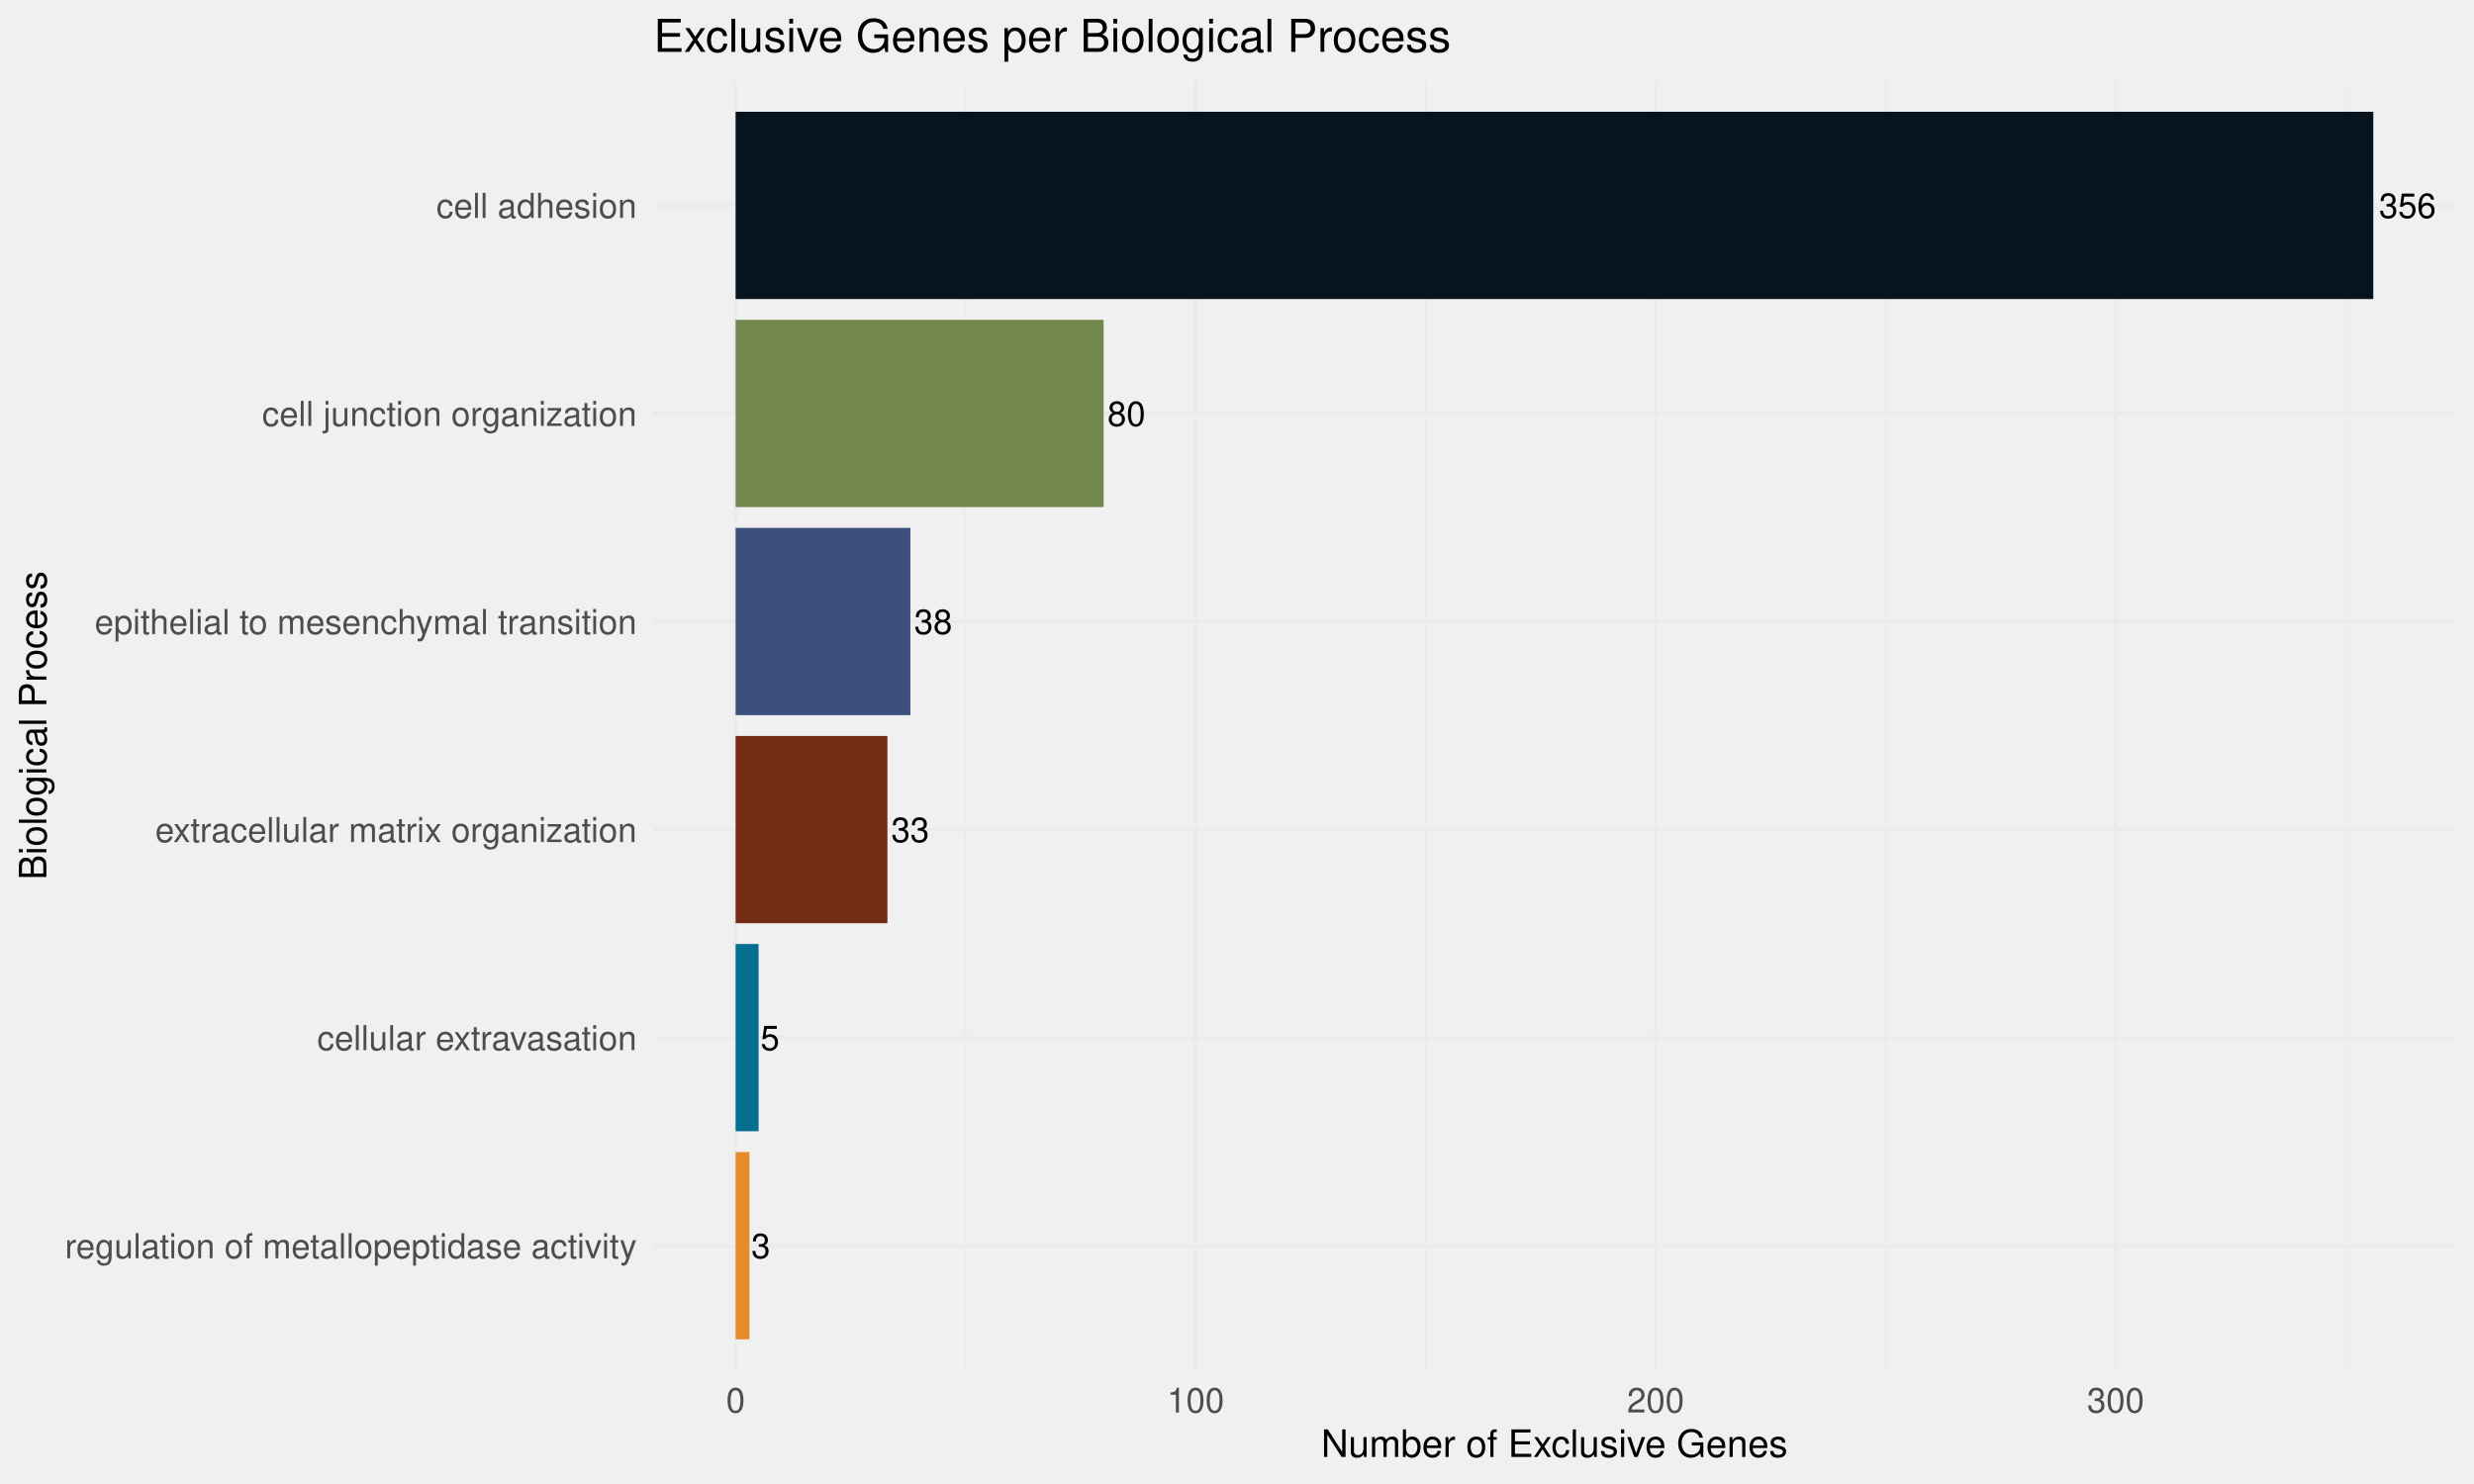
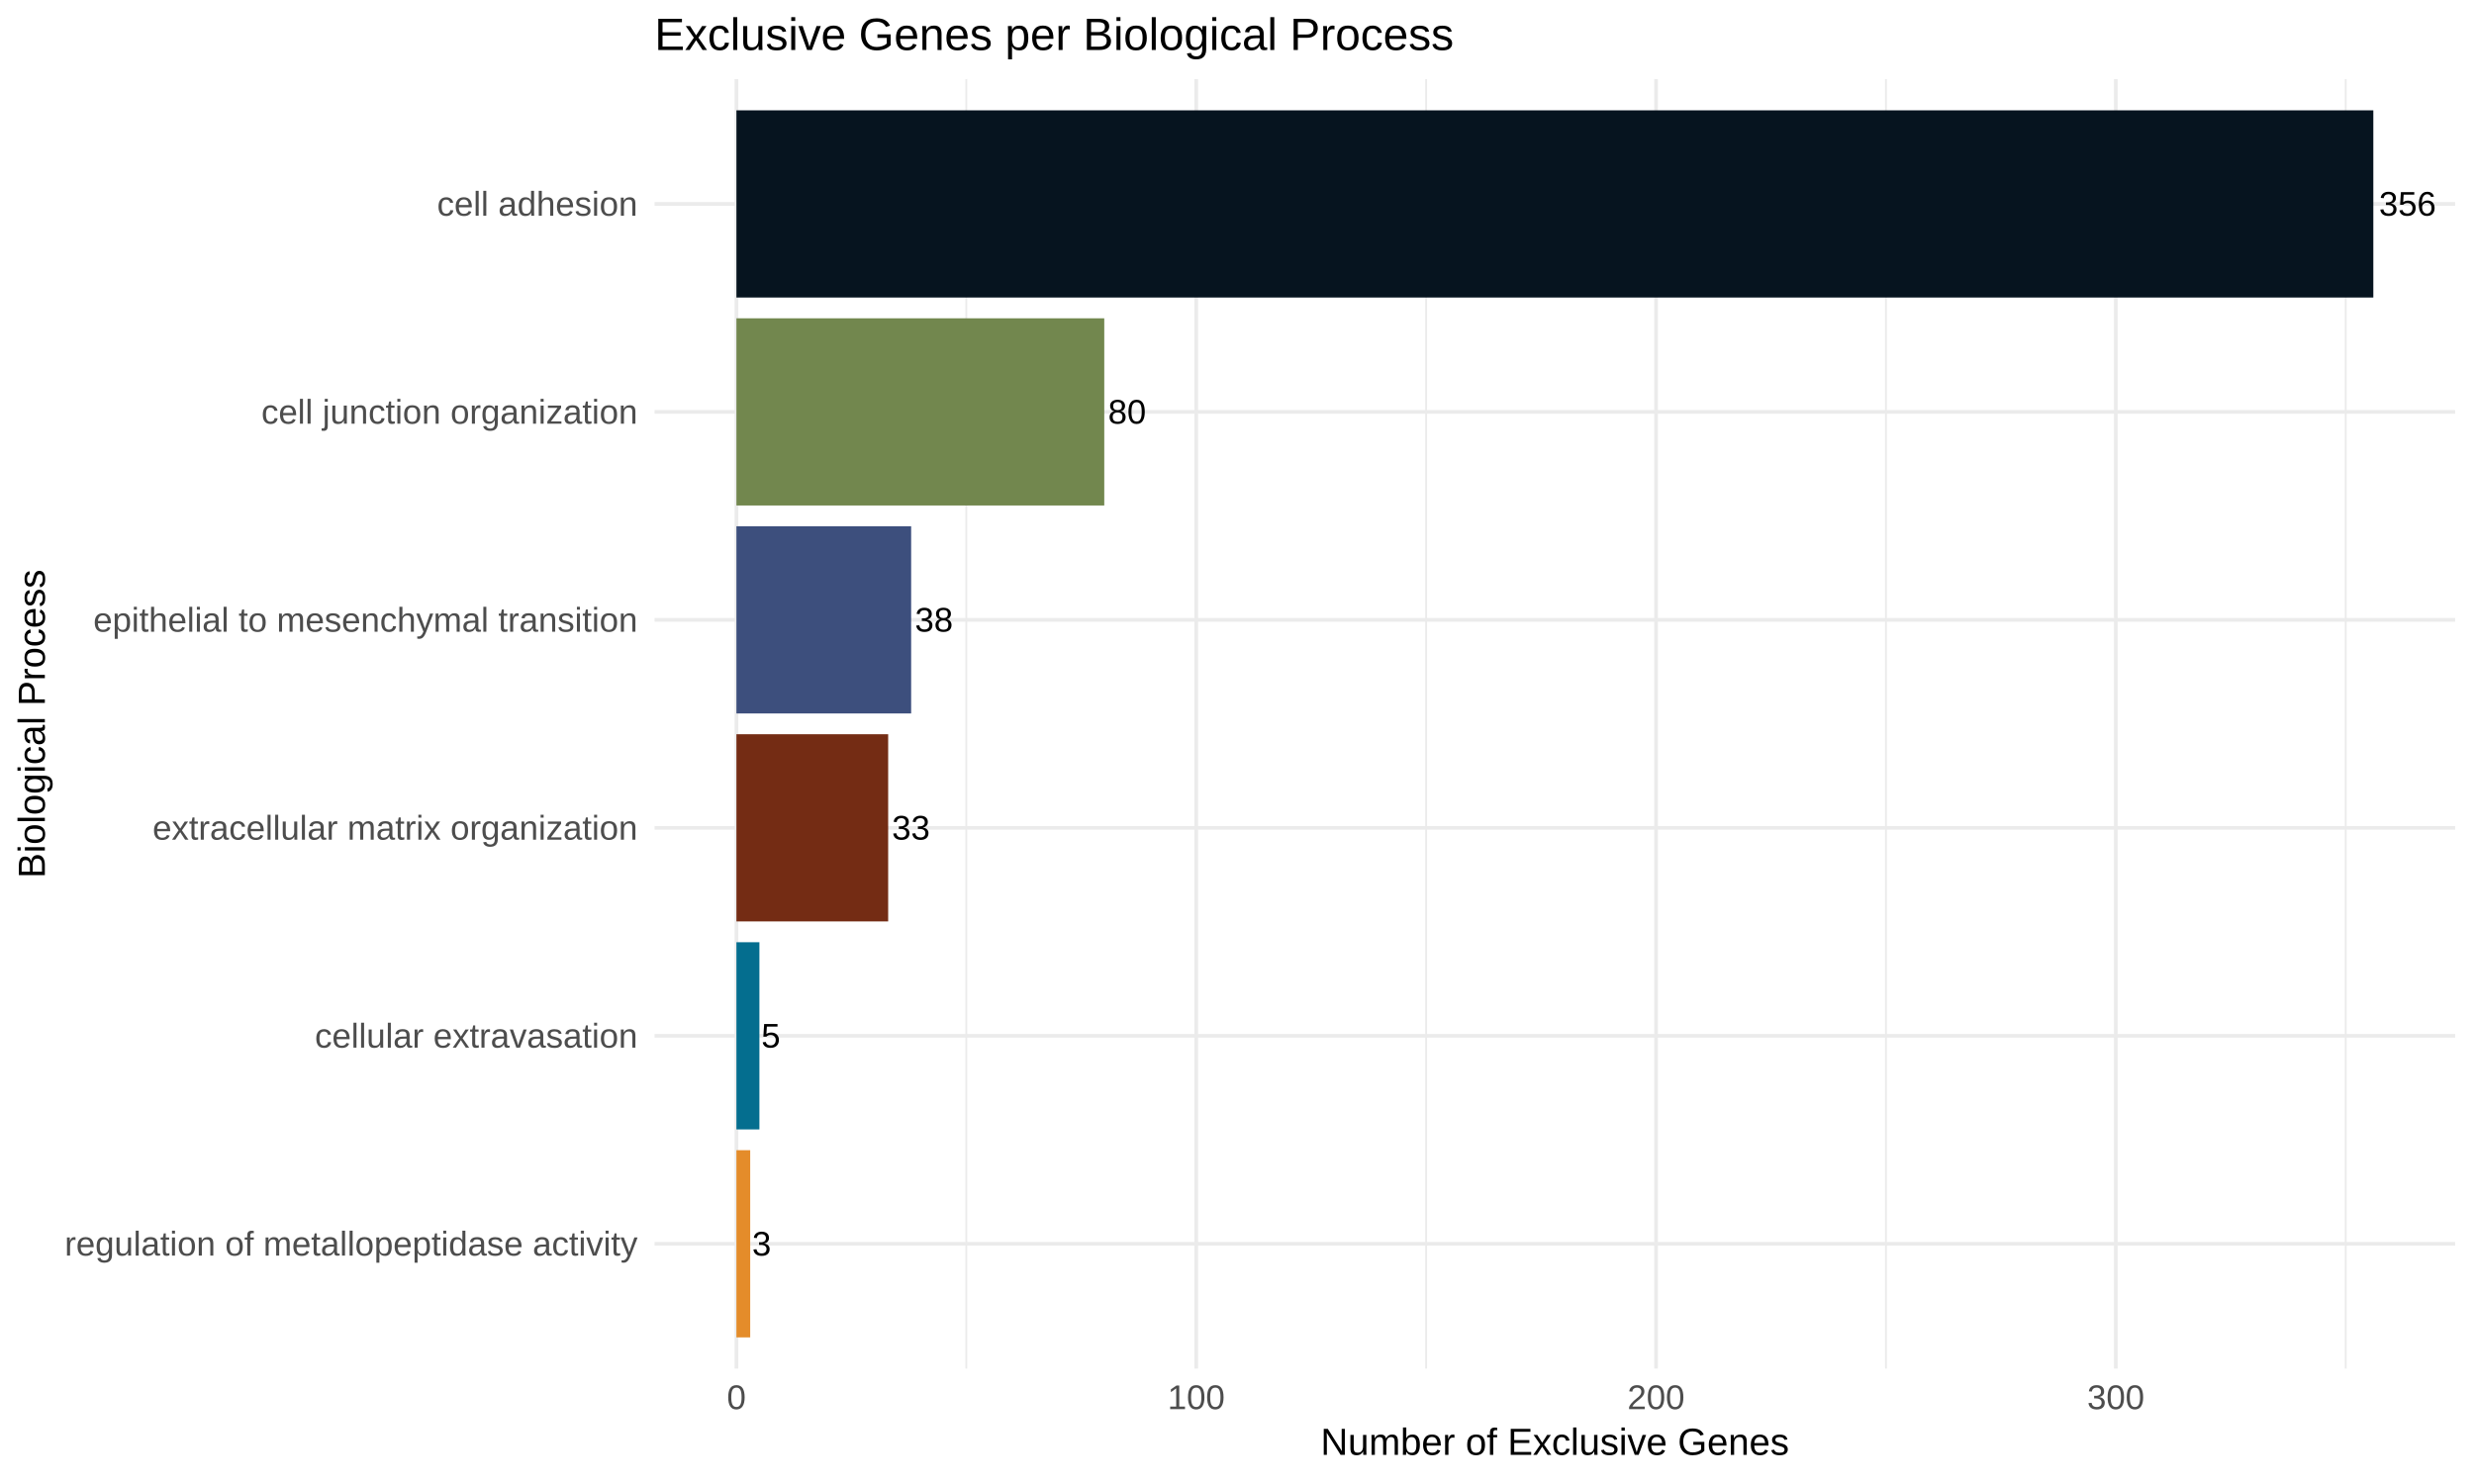
- <svg xmlns="http://www.w3.org/2000/svg" class="svglite" width="720.00pt" height="432.00pt" viewBox="0 0 720.00 432.00">
-   <defs>
-     <style type="text/css">
+ <svg xmlns="http://www.w3.org/2000/svg" width="720.00pt" height="432.00pt" viewBox="0 0 720.00 432.00">
+   <g class="svglite">
+     <defs>
+       <style type="text/css">
    .svglite line, .svglite polyline, .svglite polygon, .svglite path, .svglite rect, .svglite circle {
      fill: none;
      stroke: #000000;
      stroke-linecap: round;
      stroke-linejoin: round;
      stroke-miterlimit: 10.00;
    }
    .svglite text {
      white-space: pre;
    }
+     .svglite g.glyphgroup path {
+       fill: inherit;
+       stroke: none;
+     }
  </style>
-   </defs>
-   <rect width="100%" height="100%" style="stroke: none; fill: none;" />
-   <defs>
-     <clipPath id="cpMC4wMHw3MjAuMDB8MC4wMHw0MzIuMDA=">
-       <rect x="0.00" y="0.00" width="720.00" height="432.00" />
-     </clipPath>
-   </defs>
-   <g clip-path="url(#cpMC4wMHw3MjAuMDB8MC4wMHw0MzIuMDA=)">
- </g>
-   <defs>
-     <clipPath id="cpMTkwLjI1fDcxNC41MnwyMy40NXwzOTguOTY=">
-       <rect x="190.25" y="23.45" width="524.27" height="375.51" />
-     </clipPath>
-   </defs>
-   <g clip-path="url(#cpMTkwLjI1fDcxNC41MnwyMy40NXwzOTguOTY=)">
-     <polyline points="281.02,398.96 281.02,23.45 " style="stroke-width: 0.53; stroke: #EBEBEB; stroke-linecap: butt;" />
-     <polyline points="414.90,398.96 414.90,23.45 " style="stroke-width: 0.53; stroke: #EBEBEB; stroke-linecap: butt;" />
-     <polyline points="548.78,398.96 548.78,23.45 " style="stroke-width: 0.53; stroke: #EBEBEB; stroke-linecap: butt;" />
-     <polyline points="682.66,398.96 682.66,23.45 " style="stroke-width: 0.53; stroke: #EBEBEB; stroke-linecap: butt;" />
-     <polyline points="190.25,362.62 714.52,362.62 " style="stroke-width: 1.07; stroke: #EBEBEB; stroke-linecap: butt;" />
-     <polyline points="190.25,302.06 714.52,302.06 " style="stroke-width: 1.07; stroke: #EBEBEB; stroke-linecap: butt;" />
-     <polyline points="190.25,241.49 714.52,241.49 " style="stroke-width: 1.07; stroke: #EBEBEB; stroke-linecap: butt;" />
-     <polyline points="190.25,180.92 714.52,180.92 " style="stroke-width: 1.07; stroke: #EBEBEB; stroke-linecap: butt;" />
-     <polyline points="190.25,120.36 714.52,120.36 " style="stroke-width: 1.07; stroke: #EBEBEB; stroke-linecap: butt;" />
-     <polyline points="190.25,59.79 714.52,59.79 " style="stroke-width: 1.07; stroke: #EBEBEB; stroke-linecap: butt;" />
-     <polyline points="214.08,398.96 214.08,23.45 " style="stroke-width: 1.07; stroke: #EBEBEB; stroke-linecap: butt;" />
-     <polyline points="347.96,398.96 347.96,23.45 " style="stroke-width: 1.07; stroke: #EBEBEB; stroke-linecap: butt;" />
-     <polyline points="481.84,398.96 481.84,23.45 " style="stroke-width: 1.07; stroke: #EBEBEB; stroke-linecap: butt;" />
-     <polyline points="615.72,398.96 615.72,23.45 " style="stroke-width: 1.07; stroke: #EBEBEB; stroke-linecap: butt;" />
-     <rect x="214.08" y="32.54" width="476.61" height="54.51" style="stroke-width: 1.07; stroke: none; stroke-linecap: butt; stroke-linejoin: miter; fill: #06141F;" />
-     <rect x="214.08" y="93.10" width="107.10" height="54.51" style="stroke-width: 1.07; stroke: none; stroke-linecap: butt; stroke-linejoin: miter; fill: #72874E;" />
-     <rect x="214.08" y="153.67" width="50.87" height="54.51" style="stroke-width: 1.07; stroke: none; stroke-linecap: butt; stroke-linejoin: miter; fill: #3D4F7D;" />
-     <rect x="214.08" y="214.24" width="44.18" height="54.51" style="stroke-width: 1.07; stroke: none; stroke-linecap: butt; stroke-linejoin: miter; fill: #742C14;" />
-     <rect x="214.08" y="274.80" width="6.69" height="54.51" style="stroke-width: 1.07; stroke: none; stroke-linecap: butt; stroke-linejoin: miter; fill: #046E8F;" />
-     <rect x="214.08" y="335.37" width="4.02" height="54.51" style="stroke-width: 1.07; stroke: none; stroke-linecap: butt; stroke-linejoin: miter; fill: #E48C2A;" />
-     <text x="692.35" y="63.42" style="font-size: 9.96px; font-weight: 0; font-family: &quot;Nimbus Sans&quot;;" textLength="16.61px" lengthAdjust="spacingAndGlyphs">356</text>
-     <text x="322.29" y="123.99" style="font-size: 9.96px; font-weight: 0; font-family: &quot;Nimbus Sans&quot;;" textLength="11.07px" lengthAdjust="spacingAndGlyphs">80</text>
-     <text x="266.06" y="184.55" style="font-size: 9.96px; font-weight: 0; font-family: &quot;Nimbus Sans&quot;;" textLength="11.07px" lengthAdjust="spacingAndGlyphs">38</text>
-     <text x="259.37" y="245.12" style="font-size: 9.96px; font-weight: 0; font-family: &quot;Nimbus Sans&quot;;" textLength="11.07px" lengthAdjust="spacingAndGlyphs">33</text>
-     <text x="221.33" y="305.69" style="font-size: 9.96px; font-weight: 0; font-family: &quot;Nimbus Sans&quot;;" textLength="5.54px" lengthAdjust="spacingAndGlyphs">5</text>
-     <text x="218.65" y="366.25" style="font-size: 9.96px; font-weight: 0; font-family: &quot;Nimbus Sans&quot;;" textLength="5.54px" lengthAdjust="spacingAndGlyphs">3</text>
-   </g>
-   <g clip-path="url(#cpMC4wMHw3MjAuMDB8MC4wMHw0MzIuMDA=)">
-     <text x="185.32" y="366.27" text-anchor="end" style="font-size: 10.00px; font-weight: 0;fill: #4D4D4D; font-family: &quot;Nimbus Sans&quot;;" textLength="166.68px" lengthAdjust="spacingAndGlyphs">regulation of metallopeptidase activity</text>
-     <text x="185.32" y="305.70" text-anchor="end" style="font-size: 10.00px; font-weight: 0;fill: #4D4D4D; font-family: &quot;Nimbus Sans&quot;;" textLength="93.89px" lengthAdjust="spacingAndGlyphs">cellular extravasation</text>
-     <text x="185.32" y="245.13" text-anchor="end" style="font-size: 10.00px; font-weight: 0;fill: #4D4D4D; font-family: &quot;Nimbus Sans&quot;;" textLength="141.11px" lengthAdjust="spacingAndGlyphs">extracellular matrix organization</text>
-     <text x="185.32" y="184.57" text-anchor="end" style="font-size: 10.00px; font-weight: 0;fill: #4D4D4D; font-family: &quot;Nimbus Sans&quot;;" textLength="158.34px" lengthAdjust="spacingAndGlyphs">epithelial to mesenchymal transition</text>
-     <text x="185.32" y="124.00" text-anchor="end" style="font-size: 10.00px; font-weight: 0;fill: #4D4D4D; font-family: &quot;Nimbus Sans&quot;;" textLength="109.45px" lengthAdjust="spacingAndGlyphs">cell junction organization</text>
-     <text x="185.32" y="63.43" text-anchor="end" style="font-size: 10.00px; font-weight: 0;fill: #4D4D4D; font-family: &quot;Nimbus Sans&quot;;" textLength="58.33px" lengthAdjust="spacingAndGlyphs">cell adhesion</text>
-     <text x="214.08" y="411.18" text-anchor="middle" style="font-size: 10.00px; font-weight: 0;fill: #4D4D4D; font-family: &quot;Nimbus Sans&quot;;" textLength="5.56px" lengthAdjust="spacingAndGlyphs">0</text>
-     <text x="347.96" y="411.18" text-anchor="middle" style="font-size: 10.00px; font-weight: 0;fill: #4D4D4D; font-family: &quot;Nimbus Sans&quot;;" textLength="16.68px" lengthAdjust="spacingAndGlyphs">100</text>
-     <text x="481.84" y="411.18" text-anchor="middle" style="font-size: 10.00px; font-weight: 0;fill: #4D4D4D; font-family: &quot;Nimbus Sans&quot;;" textLength="16.68px" lengthAdjust="spacingAndGlyphs">200</text>
-     <text x="615.72" y="411.18" text-anchor="middle" style="font-size: 10.00px; font-weight: 0;fill: #4D4D4D; font-family: &quot;Nimbus Sans&quot;;" textLength="16.68px" lengthAdjust="spacingAndGlyphs">300</text>
-     <text x="452.38" y="424.12" text-anchor="middle" style="font-size: 11.00px; font-weight: 0; font-family: &quot;Nimbus Sans&quot;;" textLength="136.31px" lengthAdjust="spacingAndGlyphs">Number of Exclusive Genes</text>
-     <text transform="translate(13.50,211.21) rotate(-90)" text-anchor="middle" style="font-size: 11.00px; font-weight: 0; font-family: &quot;Nimbus Sans&quot;;" textLength="89.84px" lengthAdjust="spacingAndGlyphs">Biological Process</text>
-     <text x="190.25" y="15.09" style="font-size: 13.20px; font-weight: 0; font-family: &quot;Nimbus Sans&quot;;" textLength="232.32px" lengthAdjust="spacingAndGlyphs">Exclusive Genes per Biological Process</text>
+     </defs>
+     <rect width="100%" height="100%" style="stroke: none; fill: #FFFFFF;" />
+     <defs>
+       <clipPath id="cpMC4wMHw3MjAuMDB8MC4wMHw0MzIuMDA=">
+         <rect x="0.00" y="0.00" width="720.00" height="432.00" />
+       </clipPath>
+     </defs>
+     <g clip-path="url(#cpMC4wMHw3MjAuMDB8MC4wMHw0MzIuMDA=)">
+       <rect x="0.00" y="0" width="720.00" height="432.00" style="stroke-width: 1.07; stroke: none; fill: #FFFFFF;" />
+     </g>
+     <defs>
+       <clipPath id="cpMTkwLjUwfDcxNC41MnwyMy4wM3wzOTguNDA=">
+         <rect x="190.50" y="23.03" width="524.02" height="375.37" />
+       </clipPath>
+     </defs>
+     <g clip-path="url(#cpMTkwLjUwfDcxNC41MnwyMy4wM3wzOTguNDA=)">
+       <polyline points="281.23,398.40 281.23,23.03 " style="stroke-width: 0.53; stroke: #EBEBEB; stroke-linecap: butt;" />
+       <polyline points="415.04,398.40 415.04,23.03 " style="stroke-width: 0.53; stroke: #EBEBEB; stroke-linecap: butt;" />
+       <polyline points="548.86,398.40 548.86,23.03 " style="stroke-width: 0.53; stroke: #EBEBEB; stroke-linecap: butt;" />
+       <polyline points="682.67,398.40 682.67,23.03 " style="stroke-width: 0.53; stroke: #EBEBEB; stroke-linecap: butt;" />
+       <polyline points="190.50,362.07 714.52,362.07 " style="stroke-width: 1.07; stroke: #EBEBEB; stroke-linecap: butt;" />
+       <polyline points="190.50,301.53 714.52,301.53 " style="stroke-width: 1.07; stroke: #EBEBEB; stroke-linecap: butt;" />
+       <polyline points="190.50,240.99 714.52,240.99 " style="stroke-width: 1.07; stroke: #EBEBEB; stroke-linecap: butt;" />
+       <polyline points="190.50,180.44 714.52,180.44 " style="stroke-width: 1.07; stroke: #EBEBEB; stroke-linecap: butt;" />
+       <polyline points="190.50,119.90 714.52,119.90 " style="stroke-width: 1.07; stroke: #EBEBEB; stroke-linecap: butt;" />
+       <polyline points="190.50,59.36 714.52,59.36 " style="stroke-width: 1.07; stroke: #EBEBEB; stroke-linecap: butt;" />
+       <polyline points="214.32,398.40 214.32,23.03 " style="stroke-width: 1.07; stroke: #EBEBEB; stroke-linecap: butt;" />
+       <polyline points="348.13,398.40 348.13,23.03 " style="stroke-width: 1.07; stroke: #EBEBEB; stroke-linecap: butt;" />
+       <polyline points="481.95,398.40 481.95,23.03 " style="stroke-width: 1.07; stroke: #EBEBEB; stroke-linecap: butt;" />
+       <polyline points="615.76,398.40 615.76,23.03 " style="stroke-width: 1.07; stroke: #EBEBEB; stroke-linecap: butt;" />
+       <rect x="214.32" y="32.12" width="476.38" height="54.49" style="stroke-width: 1.07; stroke: none; stroke-linecap: butt; stroke-linejoin: miter; fill: #06141F;" />
+       <rect x="214.32" y="92.66" width="107.05" height="54.49" style="stroke-width: 1.07; stroke: none; stroke-linecap: butt; stroke-linejoin: miter; fill: #72874E;" />
+       <rect x="214.32" y="153.20" width="50.85" height="54.49" style="stroke-width: 1.07; stroke: none; stroke-linecap: butt; stroke-linejoin: miter; fill: #3D4F7D;" />
+       <rect x="214.32" y="213.74" width="44.16" height="54.49" style="stroke-width: 1.07; stroke: none; stroke-linecap: butt; stroke-linejoin: miter; fill: #742C14;" />
+       <rect x="214.32" y="274.29" width="6.69" height="54.49" style="stroke-width: 1.07; stroke: none; stroke-linecap: butt; stroke-linejoin: miter; fill: #046E8F;" />
+       <rect x="214.32" y="334.83" width="4.01" height="54.49" style="stroke-width: 1.07; stroke: none; stroke-linecap: butt; stroke-linejoin: miter; fill: #E48C2A;" />
+       <text x="692.36" y="62.78" style="font-size: 9.96px; font-family: &quot;Liberation Sans&quot;;" textLength="16.59px" lengthAdjust="spacingAndGlyphs">356</text>
+       <text x="322.48" y="123.33" style="font-size: 9.96px; font-family: &quot;Liberation Sans&quot;;" textLength="11.06px" lengthAdjust="spacingAndGlyphs">80</text>
+       <text x="266.27" y="183.87" style="font-size: 9.96px; font-family: &quot;Liberation Sans&quot;;" textLength="11.06px" lengthAdjust="spacingAndGlyphs">38</text>
+       <text x="259.58" y="244.41" style="font-size: 9.96px; font-family: &quot;Liberation Sans&quot;;" textLength="11.06px" lengthAdjust="spacingAndGlyphs">33</text>
+       <text x="221.56" y="304.95" style="font-size: 9.96px; font-family: &quot;Liberation Sans&quot;;" textLength="5.53px" lengthAdjust="spacingAndGlyphs">5</text>
+       <text x="218.89" y="365.50" style="font-size: 9.96px; font-family: &quot;Liberation Sans&quot;;" textLength="5.53px" lengthAdjust="spacingAndGlyphs">3</text>
+     </g>
+     <g clip-path="url(#cpMC4wMHw3MjAuMDB8MC4wMHw0MzIuMDA=)">
+       <text x="185.57" y="365.51" text-anchor="end" style="font-size: 10.00px;fill: #4D4D4D; font-family: &quot;Liberation Sans&quot;;" textLength="166.78px" lengthAdjust="spacingAndGlyphs">regulation of metallopeptidase activity</text>
+       <text x="185.57" y="304.97" text-anchor="end" style="font-size: 10.00px;fill: #4D4D4D; font-family: &quot;Liberation Sans&quot;;" textLength="93.94px" lengthAdjust="spacingAndGlyphs">cellular extravasation</text>
+       <text x="185.57" y="244.43" text-anchor="end" style="font-size: 10.00px;fill: #4D4D4D; font-family: &quot;Liberation Sans&quot;;" textLength="141.17px" lengthAdjust="spacingAndGlyphs">extracellular matrix organization</text>
+       <text x="185.57" y="183.89" text-anchor="end" style="font-size: 10.00px;fill: #4D4D4D; font-family: &quot;Liberation Sans&quot;;" textLength="158.42px" lengthAdjust="spacingAndGlyphs">epithelial to mesenchymal transition</text>
+       <text x="185.57" y="123.34" text-anchor="end" style="font-size: 10.00px;fill: #4D4D4D; font-family: &quot;Liberation Sans&quot;;" textLength="109.52px" lengthAdjust="spacingAndGlyphs">cell junction organization</text>
+       <text x="185.57" y="62.80" text-anchor="end" style="font-size: 10.00px;fill: #4D4D4D; font-family: &quot;Liberation Sans&quot;;" textLength="58.38px" lengthAdjust="spacingAndGlyphs">cell adhesion</text>
+       <text x="214.32" y="410.21" text-anchor="middle" style="font-size: 10.00px;fill: #4D4D4D; font-family: &quot;Liberation Sans&quot;;" textLength="5.56px" lengthAdjust="spacingAndGlyphs">0</text>
+       <text x="348.13" y="410.21" text-anchor="middle" style="font-size: 10.00px;fill: #4D4D4D; font-family: &quot;Liberation Sans&quot;;" textLength="16.69px" lengthAdjust="spacingAndGlyphs">100</text>
+       <text x="481.95" y="410.21" text-anchor="middle" style="font-size: 10.00px;fill: #4D4D4D; font-family: &quot;Liberation Sans&quot;;" textLength="16.69px" lengthAdjust="spacingAndGlyphs">200</text>
+       <text x="615.76" y="410.21" text-anchor="middle" style="font-size: 10.00px;fill: #4D4D4D; font-family: &quot;Liberation Sans&quot;;" textLength="16.69px" lengthAdjust="spacingAndGlyphs">300</text>
+       <text x="452.51" y="423.52" text-anchor="middle" style="font-size: 11.00px; font-family: &quot;Liberation Sans&quot;;" textLength="136.41px" lengthAdjust="spacingAndGlyphs">Number of Exclusive Genes</text>
+       <text transform="translate(13.05,210.72) rotate(-90)" text-anchor="middle" style="font-size: 11.00px; font-family: &quot;Liberation Sans&quot;;" textLength="89.91px" lengthAdjust="spacingAndGlyphs">Biological Process</text>
+       <text x="190.50" y="14.55" style="font-size: 13.20px; font-family: &quot;Liberation Sans&quot;;" textLength="232.28px" lengthAdjust="spacingAndGlyphs">Exclusive Genes per Biological Process</text>
+     </g>
  </g>
</svg>
